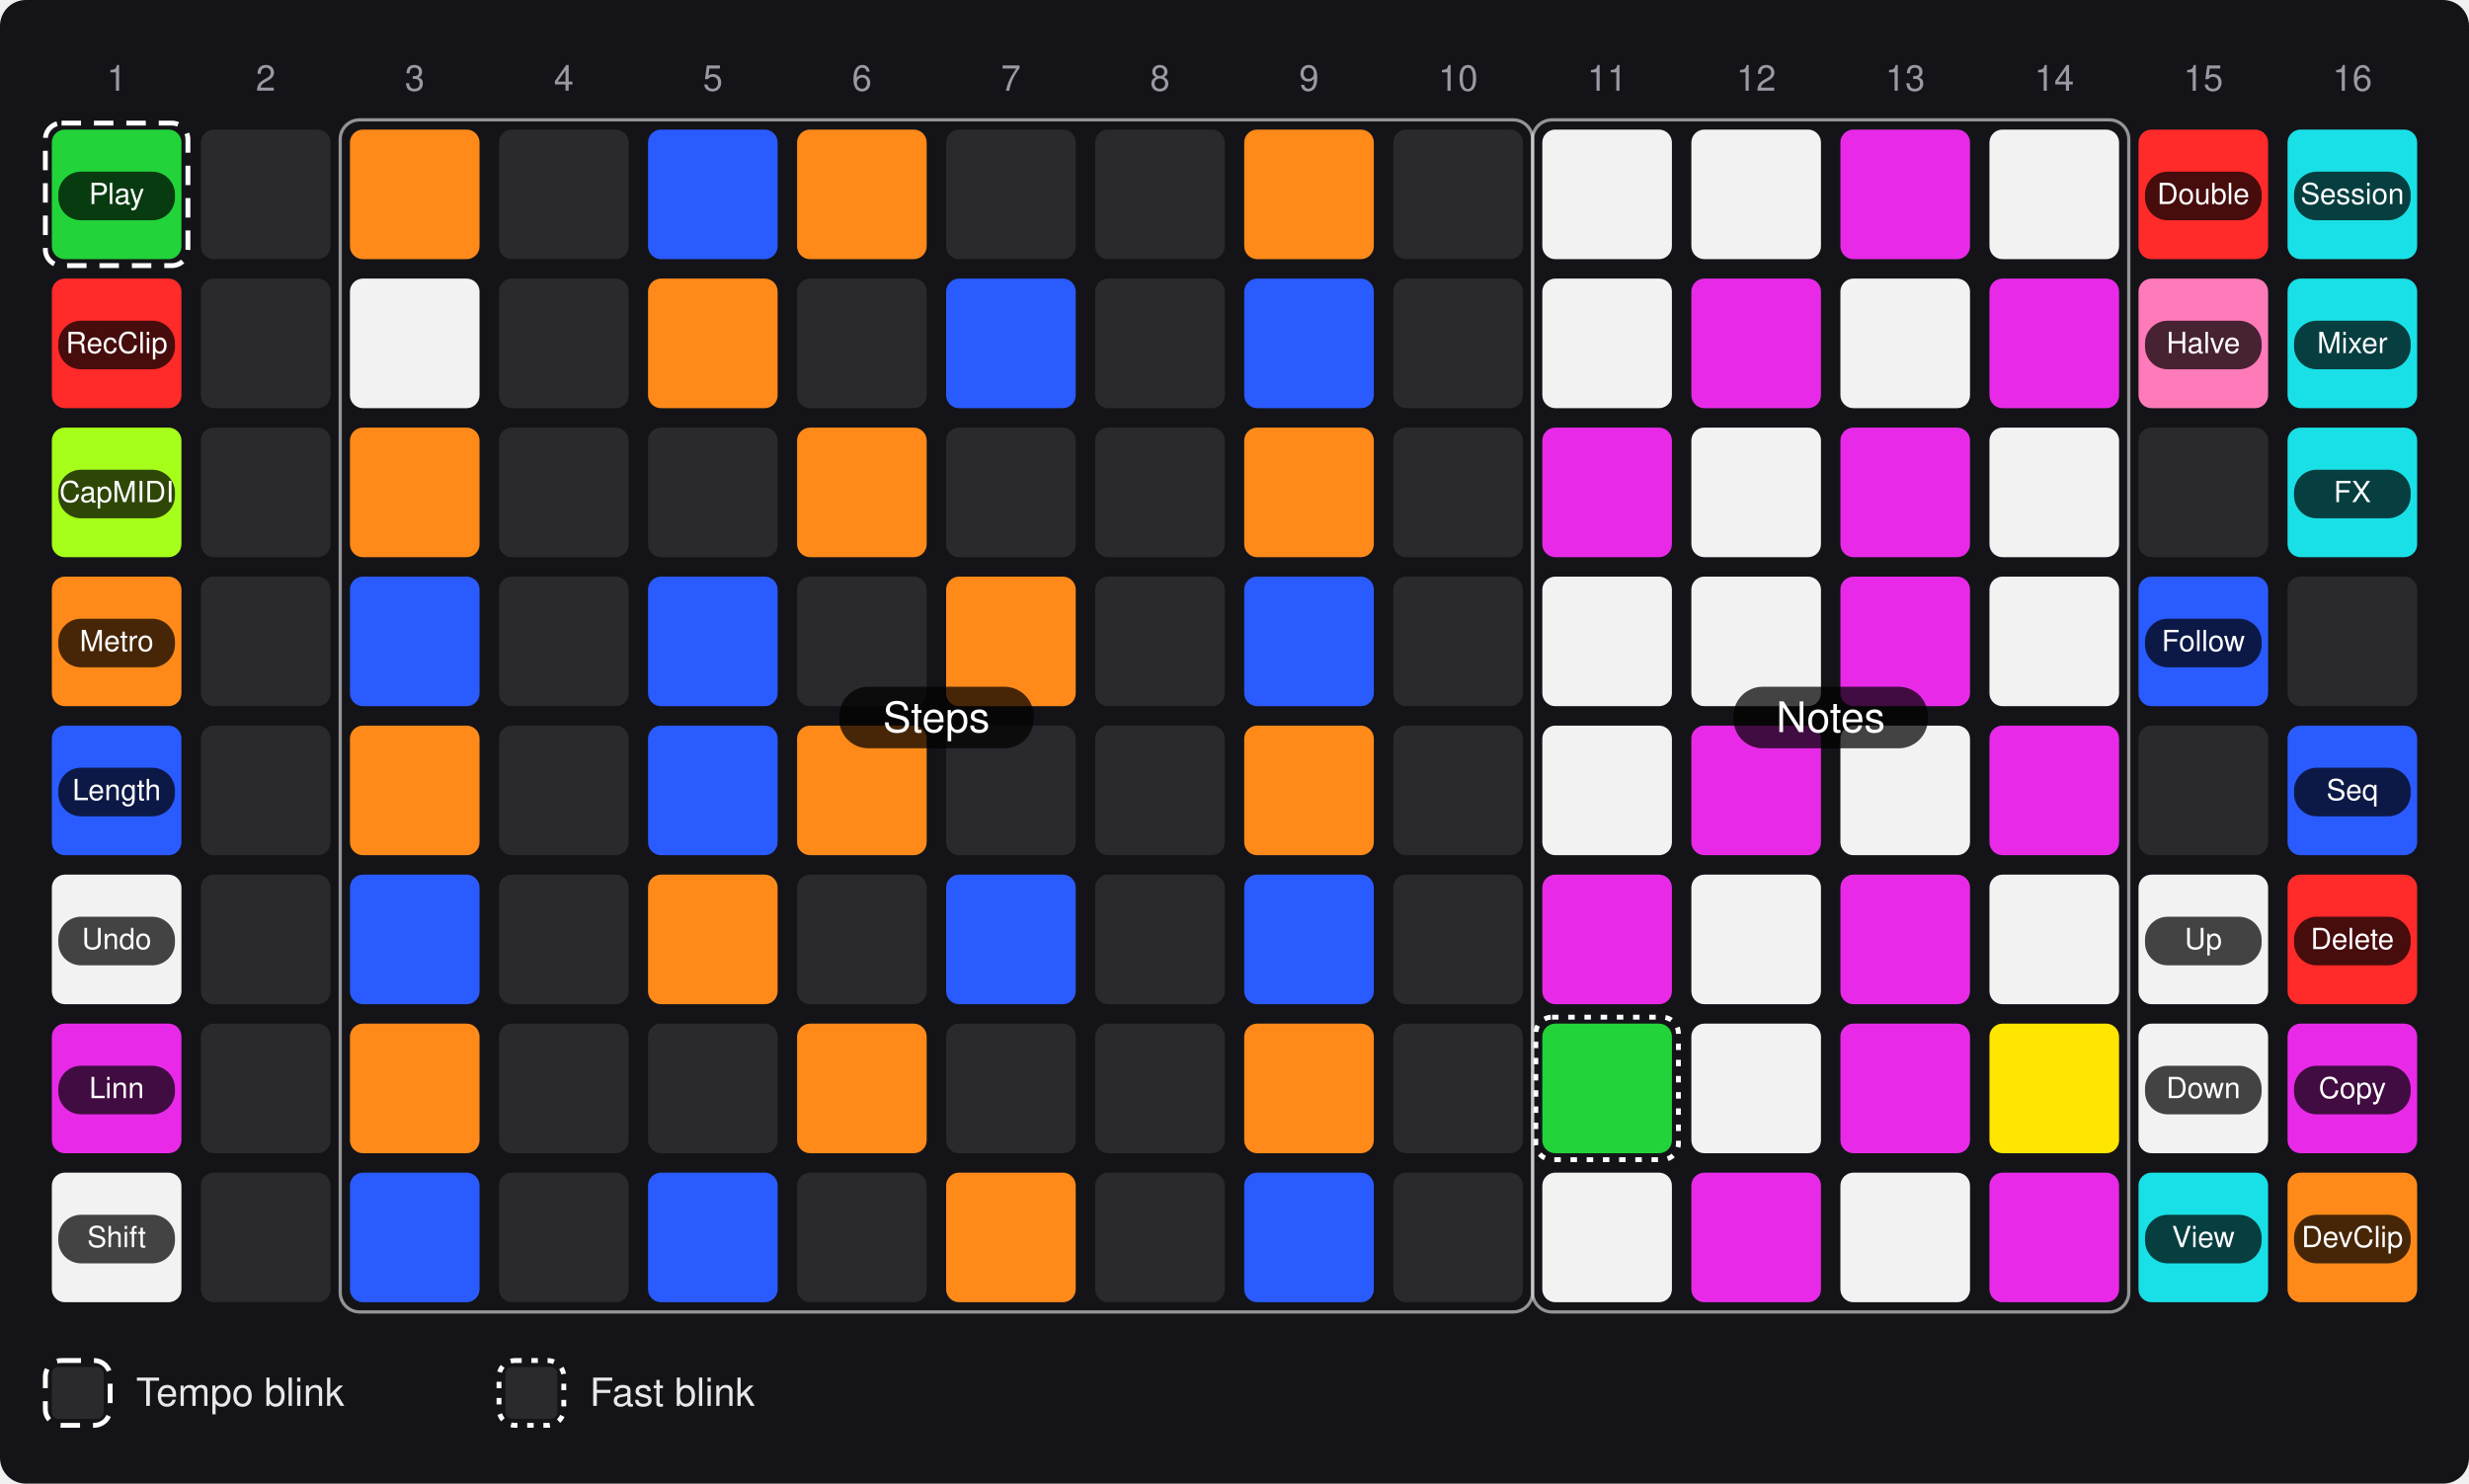
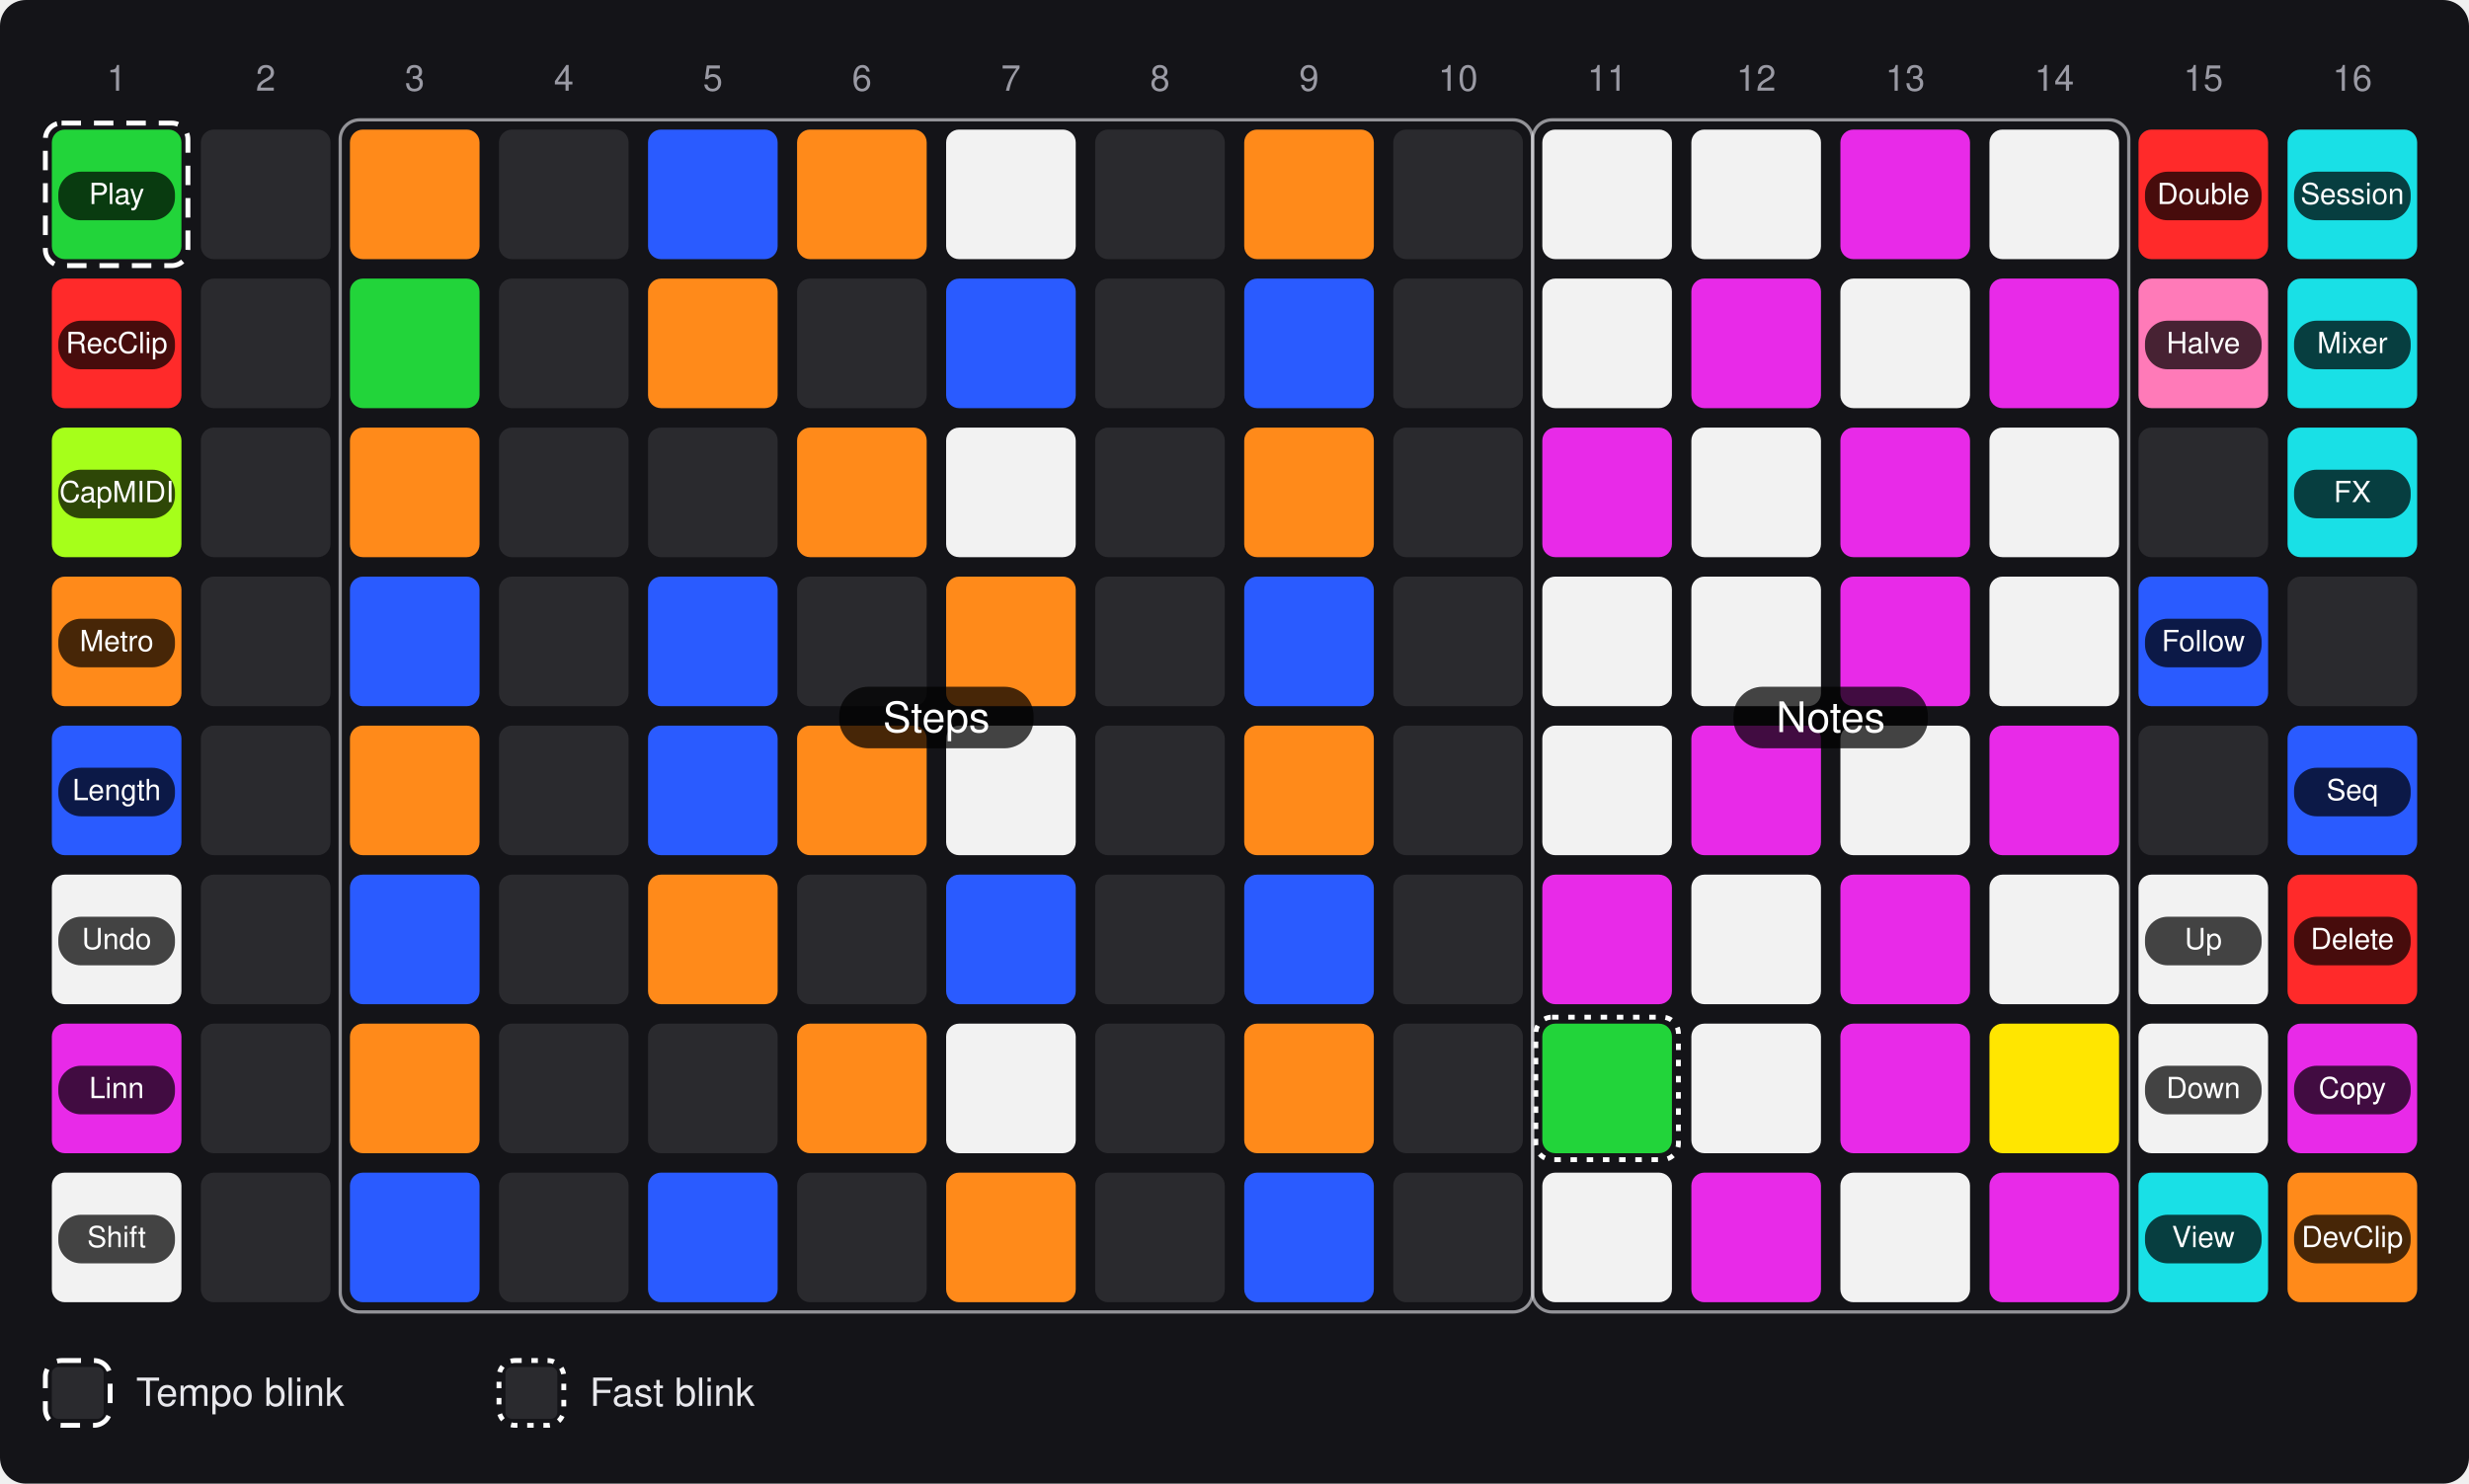
<svg xmlns="http://www.w3.org/2000/svg" width="762" height="458" viewBox="0 0 762 458" font-family="Helvetica, Arial, sans-serif">
  <rect x="0" y="0" width="762" height="458" rx="8" fill="#141418" />
  <text x="36" y="28" font-size="11" fill="#9a9aa4" text-anchor="middle">1</text>
  <text x="82" y="28" font-size="11" fill="#9a9aa4" text-anchor="middle">2</text>
  <text x="128" y="28" font-size="11" fill="#9a9aa4" text-anchor="middle">3</text>
  <text x="174" y="28" font-size="11" fill="#9a9aa4" text-anchor="middle">4</text>
  <text x="220" y="28" font-size="11" fill="#9a9aa4" text-anchor="middle">5</text>
  <text x="266" y="28" font-size="11" fill="#9a9aa4" text-anchor="middle">6</text>
  <text x="312" y="28" font-size="11" fill="#9a9aa4" text-anchor="middle">7</text>
  <text x="358" y="28" font-size="11" fill="#9a9aa4" text-anchor="middle">8</text>
  <text x="404" y="28" font-size="11" fill="#9a9aa4" text-anchor="middle">9</text>
  <text x="450" y="28" font-size="11" fill="#9a9aa4" text-anchor="middle">10</text>
  <text x="496" y="28" font-size="11" fill="#9a9aa4" text-anchor="middle">11</text>
  <text x="542" y="28" font-size="11" fill="#9a9aa4" text-anchor="middle">12</text>
  <text x="588" y="28" font-size="11" fill="#9a9aa4" text-anchor="middle">13</text>
  <text x="634" y="28" font-size="11" fill="#9a9aa4" text-anchor="middle">14</text>
  <text x="680" y="28" font-size="11" fill="#9a9aa4" text-anchor="middle">15</text>
  <text x="726" y="28" font-size="11" fill="#9a9aa4" text-anchor="middle">16</text>
  <rect x="16" y="40" width="40" height="40" rx="4" fill="#22d43a" />
  <rect x="14" y="38" width="44" height="44" rx="5" fill="none" stroke="#ffffff" stroke-width="1.5" stroke-dasharray="6 4" />
  <rect x="16" y="86" width="40" height="40" rx="4" fill="#ff2a2a" />
  <rect x="16" y="132" width="40" height="40" rx="4" fill="#a6ff1a" />
  <rect x="16" y="178" width="40" height="40" rx="4" fill="#ff8a1a" />
  <rect x="16" y="224" width="40" height="40" rx="4" fill="#2a5bff" />
  <rect x="16" y="270" width="40" height="40" rx="4" fill="#f2f2f2" />
  <rect x="16" y="316" width="40" height="40" rx="4" fill="#e82ae8" />
  <rect x="16" y="362" width="40" height="40" rx="4" fill="#f2f2f2" />
  <rect x="62" y="40" width="40" height="40" rx="4" fill="#2a2a2e" />
  <rect x="62" y="86" width="40" height="40" rx="4" fill="#2a2a2e" />
  <rect x="62" y="132" width="40" height="40" rx="4" fill="#2a2a2e" />
  <rect x="62" y="178" width="40" height="40" rx="4" fill="#2a2a2e" />
  <rect x="62" y="224" width="40" height="40" rx="4" fill="#2a2a2e" />
  <rect x="62" y="270" width="40" height="40" rx="4" fill="#2a2a2e" />
  <rect x="62" y="316" width="40" height="40" rx="4" fill="#2a2a2e" />
  <rect x="62" y="362" width="40" height="40" rx="4" fill="#2a2a2e" />
  <rect x="108" y="40" width="40" height="40" rx="4" fill="#ff8a1a" />
-   <rect x="108" y="86" width="40" height="40" rx="4" fill="#f2f2f2" />
+   <rect x="108" y="86" width="40" height="40" rx="4" fill="#22d43a" />
  <rect x="108" y="132" width="40" height="40" rx="4" fill="#ff8a1a" />
  <rect x="108" y="178" width="40" height="40" rx="4" fill="#2a5bff" />
  <rect x="108" y="224" width="40" height="40" rx="4" fill="#ff8a1a" />
  <rect x="108" y="270" width="40" height="40" rx="4" fill="#2a5bff" />
  <rect x="108" y="316" width="40" height="40" rx="4" fill="#ff8a1a" />
  <rect x="108" y="362" width="40" height="40" rx="4" fill="#2a5bff" />
  <rect x="154" y="40" width="40" height="40" rx="4" fill="#2a2a2e" />
  <rect x="154" y="86" width="40" height="40" rx="4" fill="#2a2a2e" />
  <rect x="154" y="132" width="40" height="40" rx="4" fill="#2a2a2e" />
  <rect x="154" y="178" width="40" height="40" rx="4" fill="#2a2a2e" />
  <rect x="154" y="224" width="40" height="40" rx="4" fill="#2a2a2e" />
  <rect x="154" y="270" width="40" height="40" rx="4" fill="#2a2a2e" />
  <rect x="154" y="316" width="40" height="40" rx="4" fill="#2a2a2e" />
  <rect x="154" y="362" width="40" height="40" rx="4" fill="#2a2a2e" />
  <rect x="200" y="40" width="40" height="40" rx="4" fill="#2a5bff" />
  <rect x="200" y="86" width="40" height="40" rx="4" fill="#ff8a1a" />
  <rect x="200" y="132" width="40" height="40" rx="4" fill="#2a2a2e" />
  <rect x="200" y="178" width="40" height="40" rx="4" fill="#2a5bff" />
  <rect x="200" y="224" width="40" height="40" rx="4" fill="#2a5bff" />
  <rect x="200" y="270" width="40" height="40" rx="4" fill="#ff8a1a" />
  <rect x="200" y="316" width="40" height="40" rx="4" fill="#2a2a2e" />
  <rect x="200" y="362" width="40" height="40" rx="4" fill="#2a5bff" />
  <rect x="246" y="40" width="40" height="40" rx="4" fill="#ff8a1a" />
  <rect x="246" y="86" width="40" height="40" rx="4" fill="#2a2a2e" />
  <rect x="246" y="132" width="40" height="40" rx="4" fill="#ff8a1a" />
  <rect x="246" y="178" width="40" height="40" rx="4" fill="#2a2a2e" />
  <rect x="246" y="224" width="40" height="40" rx="4" fill="#ff8a1a" />
  <rect x="246" y="270" width="40" height="40" rx="4" fill="#2a2a2e" />
  <rect x="246" y="316" width="40" height="40" rx="4" fill="#ff8a1a" />
  <rect x="246" y="362" width="40" height="40" rx="4" fill="#2a2a2e" />
-   <rect x="292" y="40" width="40" height="40" rx="4" fill="#2a2a2e" />
+   <rect x="292" y="40" width="40" height="40" rx="4" fill="#f2f2f2" />
  <rect x="292" y="86" width="40" height="40" rx="4" fill="#2a5bff" />
-   <rect x="292" y="132" width="40" height="40" rx="4" fill="#2a2a2e" />
+   <rect x="292" y="132" width="40" height="40" rx="4" fill="#f2f2f2" />
  <rect x="292" y="178" width="40" height="40" rx="4" fill="#ff8a1a" />
-   <rect x="292" y="224" width="40" height="40" rx="4" fill="#2a2a2e" />
+   <rect x="292" y="224" width="40" height="40" rx="4" fill="#f2f2f2" />
  <rect x="292" y="270" width="40" height="40" rx="4" fill="#2a5bff" />
-   <rect x="292" y="316" width="40" height="40" rx="4" fill="#2a2a2e" />
+   <rect x="292" y="316" width="40" height="40" rx="4" fill="#f2f2f2" />
  <rect x="292" y="362" width="40" height="40" rx="4" fill="#ff8a1a" />
  <rect x="338" y="40" width="40" height="40" rx="4" fill="#2a2a2e" />
  <rect x="338" y="86" width="40" height="40" rx="4" fill="#2a2a2e" />
  <rect x="338" y="132" width="40" height="40" rx="4" fill="#2a2a2e" />
  <rect x="338" y="178" width="40" height="40" rx="4" fill="#2a2a2e" />
  <rect x="338" y="224" width="40" height="40" rx="4" fill="#2a2a2e" />
  <rect x="338" y="270" width="40" height="40" rx="4" fill="#2a2a2e" />
  <rect x="338" y="316" width="40" height="40" rx="4" fill="#2a2a2e" />
  <rect x="338" y="362" width="40" height="40" rx="4" fill="#2a2a2e" />
  <rect x="384" y="40" width="40" height="40" rx="4" fill="#ff8a1a" />
  <rect x="384" y="86" width="40" height="40" rx="4" fill="#2a5bff" />
  <rect x="384" y="132" width="40" height="40" rx="4" fill="#ff8a1a" />
  <rect x="384" y="178" width="40" height="40" rx="4" fill="#2a5bff" />
  <rect x="384" y="224" width="40" height="40" rx="4" fill="#ff8a1a" />
  <rect x="384" y="270" width="40" height="40" rx="4" fill="#2a5bff" />
  <rect x="384" y="316" width="40" height="40" rx="4" fill="#ff8a1a" />
  <rect x="384" y="362" width="40" height="40" rx="4" fill="#2a5bff" />
  <rect x="430" y="40" width="40" height="40" rx="4" fill="#2a2a2e" />
  <rect x="430" y="86" width="40" height="40" rx="4" fill="#2a2a2e" />
  <rect x="430" y="132" width="40" height="40" rx="4" fill="#2a2a2e" />
  <rect x="430" y="178" width="40" height="40" rx="4" fill="#2a2a2e" />
  <rect x="430" y="224" width="40" height="40" rx="4" fill="#2a2a2e" />
  <rect x="430" y="270" width="40" height="40" rx="4" fill="#2a2a2e" />
  <rect x="430" y="316" width="40" height="40" rx="4" fill="#2a2a2e" />
  <rect x="430" y="362" width="40" height="40" rx="4" fill="#2a2a2e" />
  <rect x="476" y="40" width="40" height="40" rx="4" fill="#f2f2f2" />
  <rect x="476" y="86" width="40" height="40" rx="4" fill="#f2f2f2" />
  <rect x="476" y="132" width="40" height="40" rx="4" fill="#e82ae8" />
  <rect x="476" y="178" width="40" height="40" rx="4" fill="#f2f2f2" />
  <rect x="476" y="224" width="40" height="40" rx="4" fill="#f2f2f2" />
  <rect x="476" y="270" width="40" height="40" rx="4" fill="#e82ae8" />
  <rect x="476" y="316" width="40" height="40" rx="4" fill="#22d43a" />
  <rect x="474" y="314" width="44" height="44" rx="5" fill="none" stroke="#ffffff" stroke-width="1.5" stroke-dasharray="2 3" />
  <rect x="476" y="362" width="40" height="40" rx="4" fill="#f2f2f2" />
  <rect x="522" y="40" width="40" height="40" rx="4" fill="#f2f2f2" />
  <rect x="522" y="86" width="40" height="40" rx="4" fill="#e82ae8" />
  <rect x="522" y="132" width="40" height="40" rx="4" fill="#f2f2f2" />
  <rect x="522" y="178" width="40" height="40" rx="4" fill="#f2f2f2" />
  <rect x="522" y="224" width="40" height="40" rx="4" fill="#e82ae8" />
  <rect x="522" y="270" width="40" height="40" rx="4" fill="#f2f2f2" />
  <rect x="522" y="316" width="40" height="40" rx="4" fill="#f2f2f2" />
  <rect x="522" y="362" width="40" height="40" rx="4" fill="#e82ae8" />
  <rect x="568" y="40" width="40" height="40" rx="4" fill="#e82ae8" />
  <rect x="568" y="86" width="40" height="40" rx="4" fill="#f2f2f2" />
  <rect x="568" y="132" width="40" height="40" rx="4" fill="#e82ae8" />
  <rect x="568" y="178" width="40" height="40" rx="4" fill="#e82ae8" />
  <rect x="568" y="224" width="40" height="40" rx="4" fill="#f2f2f2" />
  <rect x="568" y="270" width="40" height="40" rx="4" fill="#e82ae8" />
  <rect x="568" y="316" width="40" height="40" rx="4" fill="#e82ae8" />
  <rect x="568" y="362" width="40" height="40" rx="4" fill="#f2f2f2" />
  <rect x="614" y="40" width="40" height="40" rx="4" fill="#f2f2f2" />
  <rect x="614" y="86" width="40" height="40" rx="4" fill="#e82ae8" />
  <rect x="614" y="132" width="40" height="40" rx="4" fill="#f2f2f2" />
  <rect x="614" y="178" width="40" height="40" rx="4" fill="#f2f2f2" />
  <rect x="614" y="224" width="40" height="40" rx="4" fill="#e82ae8" />
  <rect x="614" y="270" width="40" height="40" rx="4" fill="#f2f2f2" />
  <rect x="614" y="316" width="40" height="40" rx="4" fill="#ffe600" />
  <rect x="614" y="362" width="40" height="40" rx="4" fill="#e82ae8" />
  <rect x="660" y="40" width="40" height="40" rx="4" fill="#ff2a2a" />
  <rect x="660" y="86" width="40" height="40" rx="4" fill="#ff7ab8" />
  <rect x="660" y="132" width="40" height="40" rx="4" fill="#2a2a2e" />
  <rect x="660" y="178" width="40" height="40" rx="4" fill="#2a5bff" />
  <rect x="660" y="224" width="40" height="40" rx="4" fill="#2a2a2e" />
  <rect x="660" y="270" width="40" height="40" rx="4" fill="#f2f2f2" />
  <rect x="660" y="316" width="40" height="40" rx="4" fill="#f2f2f2" />
  <rect x="660" y="362" width="40" height="40" rx="4" fill="#19e0e6" />
  <rect x="706" y="40" width="40" height="40" rx="4" fill="#19e0e6" />
  <rect x="706" y="86" width="40" height="40" rx="4" fill="#19e0e6" />
  <rect x="706" y="132" width="40" height="40" rx="4" fill="#19e0e6" />
  <rect x="706" y="178" width="40" height="40" rx="4" fill="#2a2a2e" />
  <rect x="706" y="224" width="40" height="40" rx="4" fill="#2a5bff" />
  <rect x="706" y="270" width="40" height="40" rx="4" fill="#ff2a2a" />
  <rect x="706" y="316" width="40" height="40" rx="4" fill="#e82ae8" />
  <rect x="706" y="362" width="40" height="40" rx="4" fill="#ff8a1a" />
  <rect x="18" y="53" width="36" height="15" rx="7" fill="#000000" fill-opacity="0.72" />
  <text x="36" y="63" font-size="9" fill="#ffffff" text-anchor="middle">Play</text>
  <rect x="18" y="99" width="36" height="15" rx="7" fill="#000000" fill-opacity="0.72" />
  <text x="36" y="109" font-size="9" fill="#ffffff" text-anchor="middle">RecClip</text>
  <rect x="18" y="145" width="36" height="15" rx="7" fill="#000000" fill-opacity="0.72" />
  <text x="36" y="155" font-size="9" fill="#ffffff" text-anchor="middle">CapMIDI</text>
  <rect x="18" y="191" width="36" height="15" rx="7" fill="#000000" fill-opacity="0.72" />
  <text x="36" y="201" font-size="9" fill="#ffffff" text-anchor="middle">Metro</text>
  <rect x="18" y="237" width="36" height="15" rx="7" fill="#000000" fill-opacity="0.72" />
  <text x="36" y="247" font-size="9" fill="#ffffff" text-anchor="middle">Length</text>
  <rect x="18" y="283" width="36" height="15" rx="7" fill="#000000" fill-opacity="0.72" />
  <text x="36" y="293" font-size="9" fill="#ffffff" text-anchor="middle">Undo</text>
  <rect x="18" y="329" width="36" height="15" rx="7" fill="#000000" fill-opacity="0.72" />
  <text x="36" y="339" font-size="9" fill="#ffffff" text-anchor="middle">Linn</text>
  <rect x="18" y="375" width="36" height="15" rx="7" fill="#000000" fill-opacity="0.72" />
  <text x="36" y="385" font-size="9" fill="#ffffff" text-anchor="middle">Shift</text>
  <rect x="662" y="53" width="36" height="15" rx="7" fill="#000000" fill-opacity="0.72" />
  <text x="680" y="63" font-size="9" fill="#ffffff" text-anchor="middle">Double</text>
  <rect x="662" y="99" width="36" height="15" rx="7" fill="#000000" fill-opacity="0.72" />
  <text x="680" y="109" font-size="9" fill="#ffffff" text-anchor="middle">Halve</text>
  <rect x="662" y="191" width="36" height="15" rx="7" fill="#000000" fill-opacity="0.72" />
  <text x="680" y="201" font-size="9" fill="#ffffff" text-anchor="middle">Follow</text>
  <rect x="662" y="283" width="36" height="15" rx="7" fill="#000000" fill-opacity="0.72" />
  <text x="680" y="293" font-size="9" fill="#ffffff" text-anchor="middle">Up</text>
  <rect x="662" y="329" width="36" height="15" rx="7" fill="#000000" fill-opacity="0.72" />
  <text x="680" y="339" font-size="9" fill="#ffffff" text-anchor="middle">Down</text>
  <rect x="662" y="375" width="36" height="15" rx="7" fill="#000000" fill-opacity="0.72" />
  <text x="680" y="385" font-size="9" fill="#ffffff" text-anchor="middle">View</text>
  <rect x="708" y="53" width="36" height="15" rx="7" fill="#000000" fill-opacity="0.72" />
  <text x="726" y="63" font-size="9" fill="#ffffff" text-anchor="middle">Session</text>
  <rect x="708" y="99" width="36" height="15" rx="7" fill="#000000" fill-opacity="0.72" />
  <text x="726" y="109" font-size="9" fill="#ffffff" text-anchor="middle">Mixer</text>
  <rect x="708" y="145" width="36" height="15" rx="7" fill="#000000" fill-opacity="0.72" />
  <text x="726" y="155" font-size="9" fill="#ffffff" text-anchor="middle">FX</text>
  <rect x="708" y="237" width="36" height="15" rx="7" fill="#000000" fill-opacity="0.72" />
  <text x="726" y="247" font-size="9" fill="#ffffff" text-anchor="middle">Seq</text>
  <rect x="708" y="283" width="36" height="15" rx="7" fill="#000000" fill-opacity="0.72" />
  <text x="726" y="293" font-size="9" fill="#ffffff" text-anchor="middle">Delete</text>
  <rect x="708" y="329" width="36" height="15" rx="7" fill="#000000" fill-opacity="0.72" />
  <text x="726" y="339" font-size="9" fill="#ffffff" text-anchor="middle">Copy</text>
  <rect x="708" y="375" width="36" height="15" rx="7" fill="#000000" fill-opacity="0.72" />
  <text x="726" y="385" font-size="9" fill="#ffffff" text-anchor="middle">DevClip</text>
  <rect x="105" y="37" width="368" height="368" rx="6" fill="none" stroke="#e8e8ec" stroke-width="1" stroke-opacity="0.6" />
  <rect x="259" y="212" width="60" height="19" rx="9" fill="#000000" fill-opacity="0.72" />
  <text x="289" y="226" font-size="13" fill="#ffffff" text-anchor="middle">Steps</text>
  <rect x="473" y="37" width="184" height="368" rx="6" fill="none" stroke="#e8e8ec" stroke-width="1" stroke-opacity="0.6" />
  <rect x="535" y="212" width="60" height="19" rx="9" fill="#000000" fill-opacity="0.72" />
  <text x="565" y="226" font-size="13" fill="#ffffff" text-anchor="middle">Notes</text>
  <rect x="16" y="422" width="16" height="16" rx="2" fill="#2a2a2e" />
  <rect x="14" y="420" width="20" height="20" rx="5" fill="none" stroke="#ffffff" stroke-width="1.5" stroke-dasharray="6 4" />
  <text x="42" y="434" font-size="12" fill="#e8e8ec">Tempo blink</text>
  <rect x="156" y="422" width="16" height="16" rx="2" fill="#2a2a2e" />
  <rect x="154" y="420" width="20" height="20" rx="5" fill="none" stroke="#ffffff" stroke-width="1.5" stroke-dasharray="2 3" />
  <text x="182" y="434" font-size="12" fill="#e8e8ec">Fast blink</text>
</svg>
